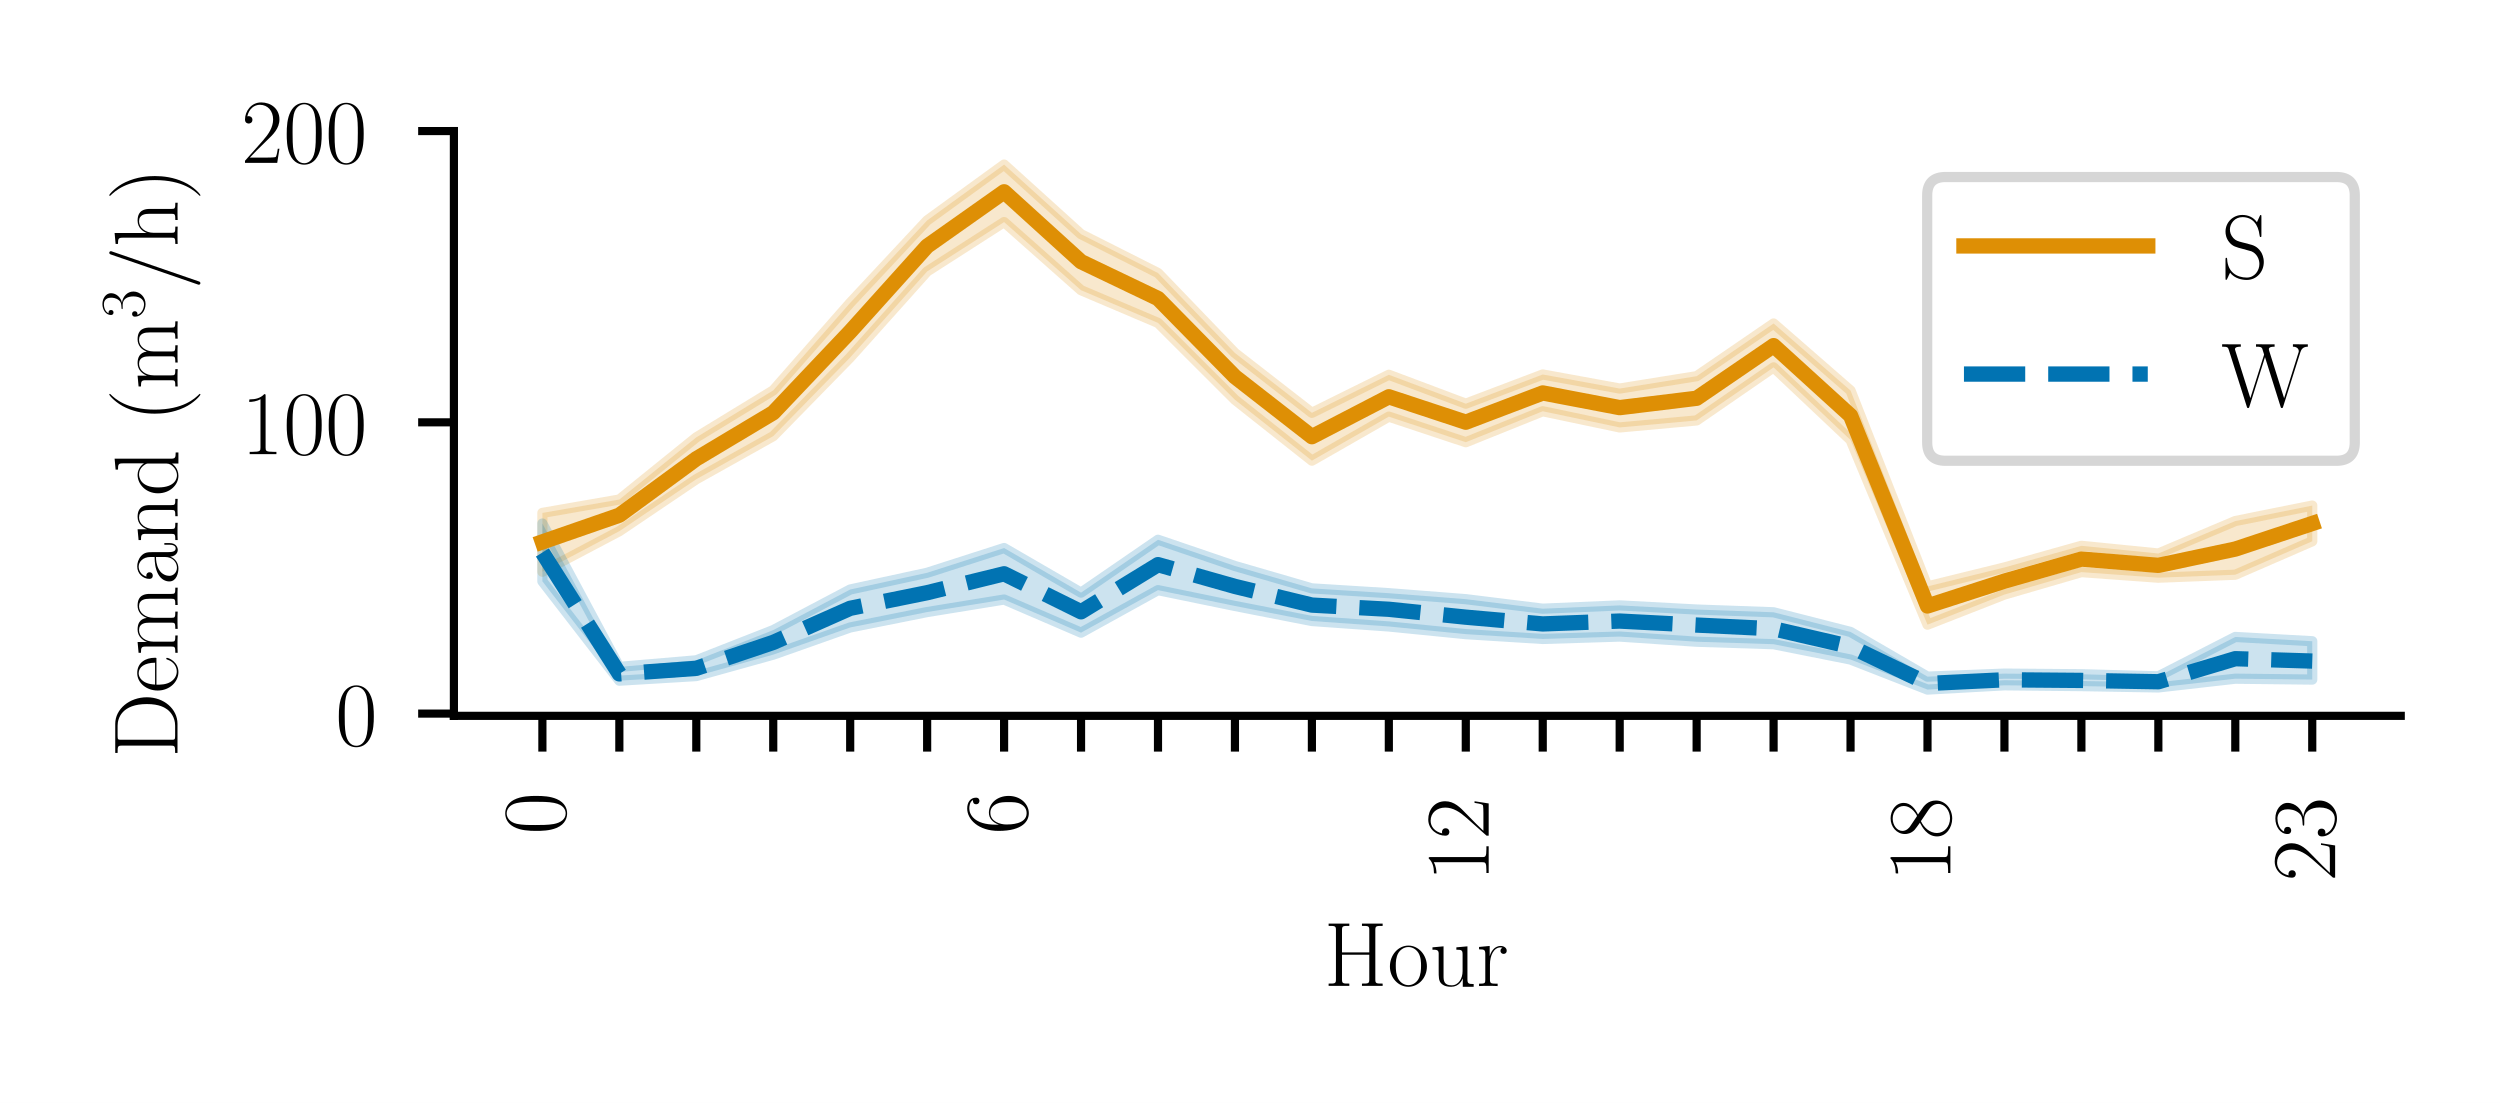
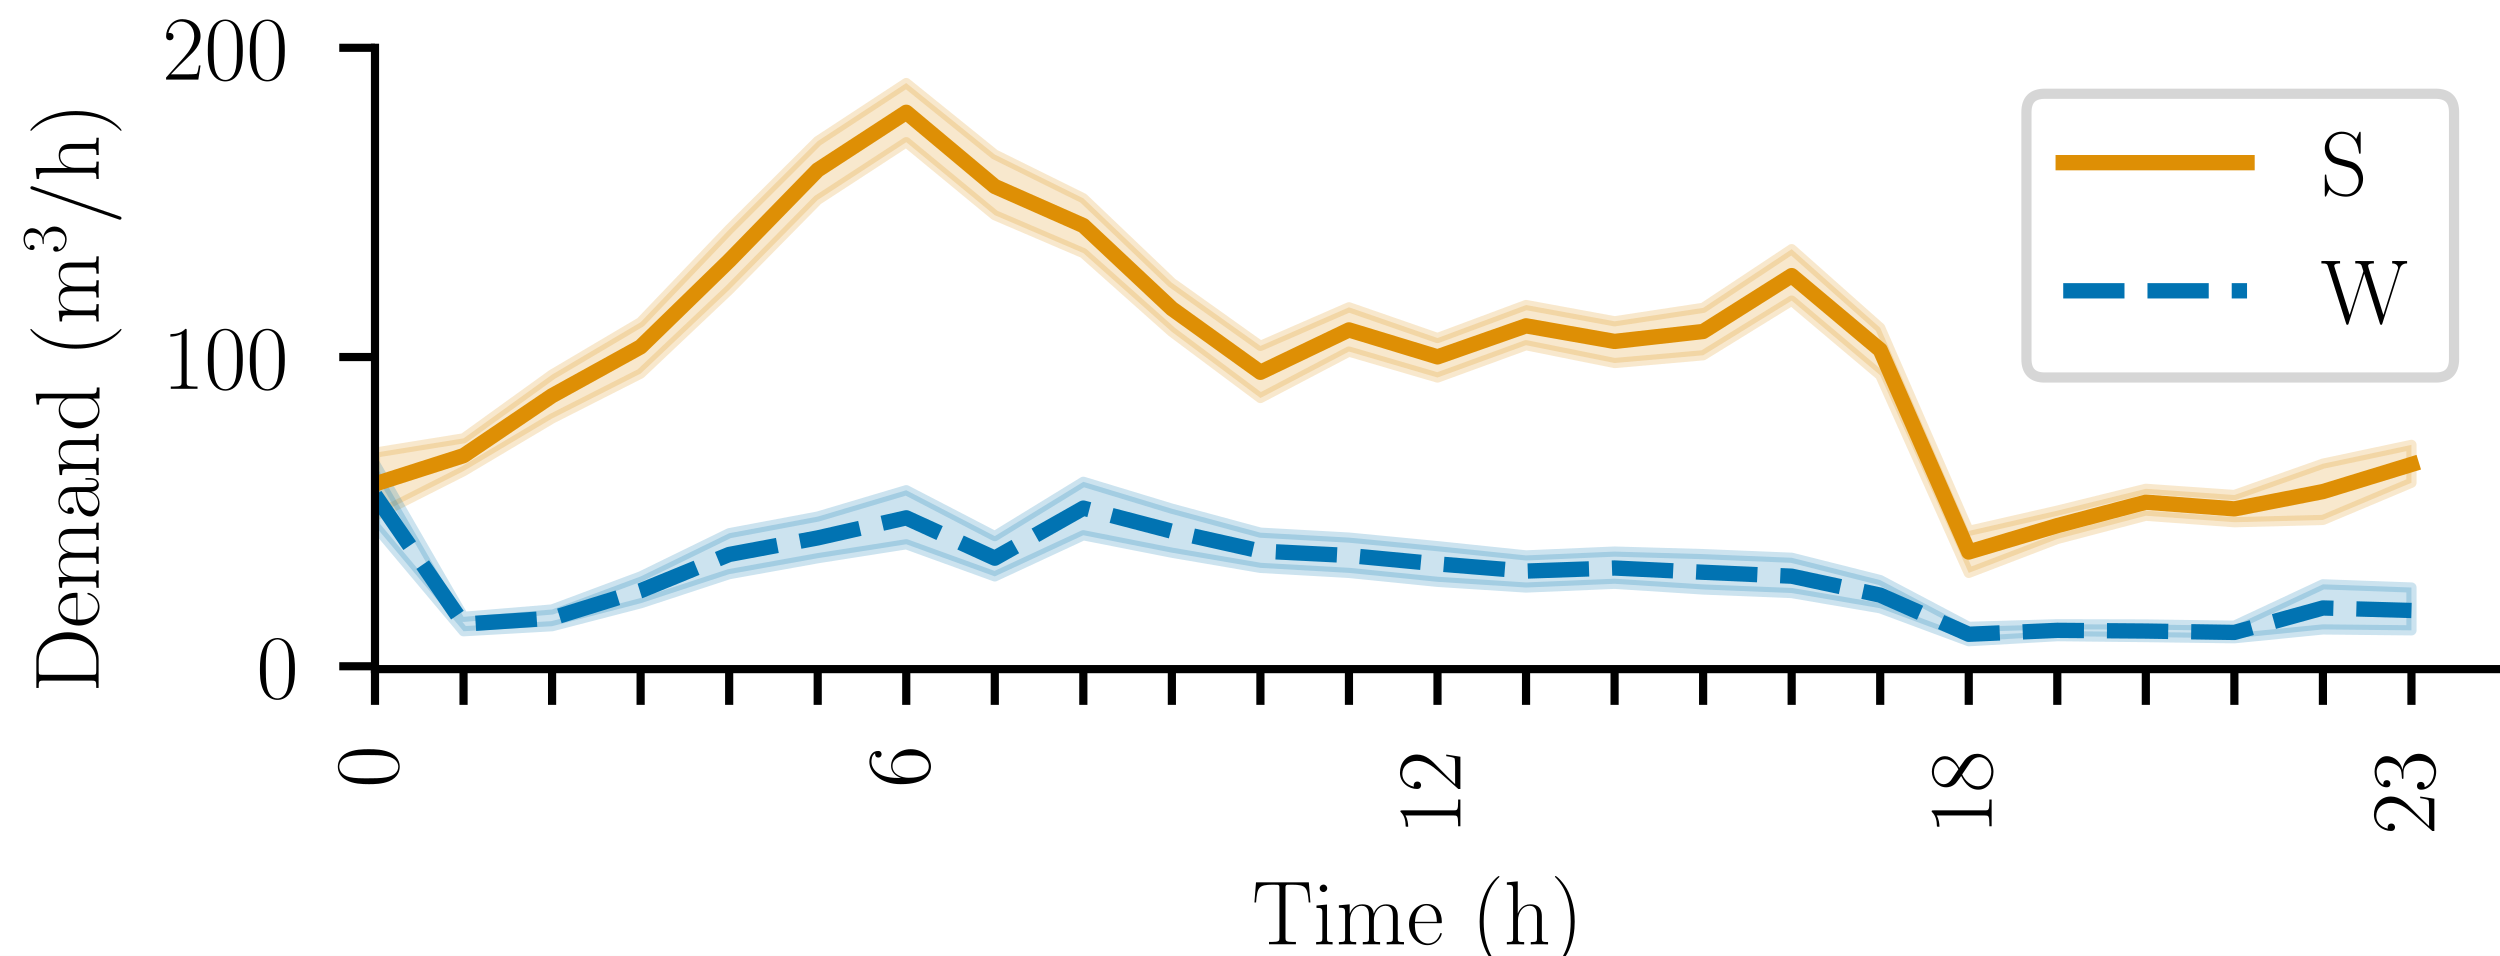
- <svg xmlns="http://www.w3.org/2000/svg" xmlns:xlink="http://www.w3.org/1999/xlink" width="244.8pt" height="108pt" viewBox="0 0 244.8 108" version="1.1">
+ <svg xmlns="http://www.w3.org/2000/svg" xmlns:xlink="http://www.w3.org/1999/xlink" width="244.8pt" height="93.6pt" viewBox="0 0 244.8 93.6" version="1.1">
  <defs>
    <style type="text/css">*{stroke-linejoin: round; stroke-linecap: butt}</style>
  </defs>
  <g id="figure_1">
    <g id="patch_1">
-       <path d="M 0 108  L 244.8 108  L 244.8 0  L 0 0  z " style="fill: #ffffff" />
+       <path d="M 0 93.6  L 244.8 93.6  L 244.8 0  L 0 0  z " style="fill: #ffffff" />
    </g>
    <g id="axes_1">
      <g id="patch_2">
-         <path d="M 44.446 70.095  L 235.08 70.095  L 235.08 12.833  L 44.446 12.833  z " style="fill: #ffffff" />
+         <path d="M 36.72 65.52  L 244.8 65.52  L 244.8 4.68  L 36.72 4.68  z " style="fill: #ffffff" />
      </g>
      <g id="PolyCollection_1">
        <defs>
-           <path id="mecf03b2cbb" d="M 53.111 -57.776  L 53.111 -52.015  L 60.646 -55.988  L 68.181 -61.075  L 75.716 -65.292  L 83.251 -73  L 90.786 -81.421  L 98.321 -86.255  L 105.856 -79.582  L 113.391 -76.382  L 120.926 -68.856  L 128.461 -62.893  L 135.995 -67.203  L 143.53 -64.699  L 151.065 -67.73  L 158.6 -66.145  L 166.135 -66.831  L 173.67 -72.026  L 181.205 -64.914  L 188.74 -46.833  L 196.275 -49.783  L 203.81 -51.979  L 211.345 -51.432  L 218.88 -51.723  L 226.415 -54.999  L 226.415 -58.495  L 226.415 -58.495  L 218.88 -56.981  L 211.345 -53.8  L 203.81 -54.554  L 196.275 -52.435  L 188.74 -50.58  L 181.205 -69.758  L 173.67 -76.324  L 166.135 -71.165  L 158.6 -69.954  L 151.065 -71.331  L 143.53 -68.472  L 135.995 -71.303  L 128.461 -67.578  L 120.926 -73.435  L 113.391 -81.266  L 105.856 -85.068  L 98.321 -91.885  L 90.786 -86.415  L 83.251 -78.347  L 75.716 -69.775  L 68.181 -65.174  L 60.646 -59.088  L 53.111 -57.776  z " style="stroke: #de8f05; stroke-opacity: 0.2" />
+           <path id="m7500d48a14" d="M 36.72 -49.276  L 36.72 -43.08  L 45.39 -47.468  L 54.06 -52.621  L 62.73 -57.018  L 71.4 -65.217  L 80.07 -74.023  L 88.74 -79.677  L 97.41 -72.526  L 106.08 -68.816  L 114.75 -61.102  L 123.42 -54.626  L 132.09 -59.174  L 140.76 -56.632  L 149.43 -59.797  L 158.1 -58.052  L 166.77 -58.812  L 175.44 -64.161  L 184.11 -56.852  L 192.78 -37.502  L 201.45 -40.824  L 210.12 -43.099  L 218.79 -42.464  L 227.46 -42.686  L 236.13 -46.33  L 236.13 -50.039  L 236.13 -50.039  L 227.46 -48.198  L 218.79 -45.128  L 210.12 -45.736  L 201.45 -43.597  L 192.78 -41.614  L 184.11 -61.502  L 175.44 -69.203  L 166.77 -63.456  L 158.1 -62.139  L 149.43 -63.733  L 140.76 -60.502  L 132.09 -63.51  L 123.42 -59.731  L 114.75 -65.909  L 106.08 -74.182  L 97.41 -78.47  L 88.74 -85.468  L 80.07 -79.783  L 71.4 -71.132  L 62.73 -62.051  L 54.06 -56.924  L 45.39 -50.678  L 36.72 -49.276  z " style="stroke: #de8f05; stroke-opacity: 0.2" />
        </defs>
-         <g clip-path="url(#pd452b688ce)">
-           <use xlink:href="#mecf03b2cbb" x="0" y="108" style="fill: #de8f05; fill-opacity: 0.2; stroke: #de8f05; stroke-opacity: 0.2" />
+         <g clip-path="url(#p56ca2980f4)">
+           <use xlink:href="#m7500d48a14" x="0" y="93.6" style="fill: #de8f05; fill-opacity: 0.2; stroke: #de8f05; stroke-opacity: 0.2" />
        </g>
      </g>
      <g id="PolyCollection_2">
        <defs>
-           <path id="m6b13109f72" d="M 53.111 -56.736  L 53.111 -51.078  L 60.646 -41.348  L 68.181 -41.8  L 75.716 -43.898  L 83.251 -46.559  L 90.786 -48.068  L 98.321 -49.294  L 105.856 -46.05  L 113.391 -50.213  L 120.926 -48.663  L 128.461 -47.19  L 135.995 -46.655  L 143.53 -45.904  L 151.065 -45.434  L 158.6 -45.667  L 166.135 -45.162  L 173.67 -44.919  L 181.205 -43.418  L 188.74 -40.476  L 196.275 -40.895  L 203.81 -40.816  L 211.345 -40.686  L 218.88 -41.542  L 226.415 -41.457  L 226.415 -45.21  L 226.415 -45.21  L 218.88 -45.63  L 211.345 -41.776  L 203.81 -41.978  L 196.275 -42.04  L 188.74 -41.744  L 181.205 -46.121  L 173.67 -48.045  L 166.135 -48.315  L 158.6 -48.72  L 151.065 -48.397  L 143.53 -49.329  L 135.995 -49.916  L 128.461 -50.386  L 120.926 -52.577  L 113.391 -55.147  L 105.856 -49.97  L 98.321 -54.337  L 90.786 -51.914  L 83.251 -50.276  L 75.716 -46.3  L 68.181 -43.343  L 60.646 -42.699  L 53.111 -56.736  z " style="stroke: #0173b2; stroke-opacity: 0.2" />
+           <path id="m32d9dd2a63" d="M 36.72 -48.178  L 36.72 -42.105  L 45.39 -31.788  L 54.06 -32.281  L 62.73 -34.528  L 71.4 -37.378  L 80.07 -38.939  L 88.74 -40.305  L 97.41 -37.159  L 106.08 -41.187  L 114.75 -39.48  L 123.42 -37.993  L 132.09 -37.501  L 140.76 -36.627  L 149.43 -36.069  L 158.1 -36.435  L 166.77 -35.877  L 175.44 -35.529  L 184.11 -34.039  L 192.78 -30.813  L 201.45 -31.306  L 210.12 -31.217  L 218.79 -31.102  L 227.46 -31.966  L 236.13 -31.877  L 236.13 -36.071  L 236.13 -36.071  L 227.46 -36.383  L 218.79 -32.333  L 210.12 -32.449  L 201.45 -32.471  L 192.78 -32.22  L 184.11 -36.799  L 175.44 -38.985  L 166.77 -39.342  L 158.1 -39.589  L 149.43 -39.215  L 140.76 -40.12  L 132.09 -40.959  L 123.42 -41.442  L 114.75 -43.788  L 106.08 -46.423  L 97.41 -41.105  L 88.74 -45.599  L 80.07 -43.017  L 71.4 -41.387  L 62.73 -37.155  L 54.06 -33.92  L 45.39 -33.2  L 36.72 -48.178  z " style="stroke: #0173b2; stroke-opacity: 0.2" />
        </defs>
-         <g clip-path="url(#pd452b688ce)">
-           <use xlink:href="#m6b13109f72" x="0" y="108" style="fill: #0173b2; fill-opacity: 0.2; stroke: #0173b2; stroke-opacity: 0.2" />
+         <g clip-path="url(#p56ca2980f4)">
+           <use xlink:href="#m32d9dd2a63" x="0" y="93.6" style="fill: #0173b2; fill-opacity: 0.2; stroke: #0173b2; stroke-opacity: 0.2" />
        </g>
      </g>
      <g id="matplotlib.axis_1">
        <g id="xtick_1">
          <g id="line2d_1">
            <defs>
-               <path id="m69dd67b81e" d="M 0 0  L 0 3.5  " style="stroke: #000000; stroke-width: 0.8" />
-             </defs>
-             <g>
-               <use xlink:href="#m69dd67b81e" x="53.111" y="70.095" style="stroke: #000000; stroke-width: 0.8" />
+               <path id="m5caa75b149" d="M 0 0  L 0 3.5  " style="stroke: #000000; stroke-width: 0.8" />
+             </defs>
+             <g>
+               <use xlink:href="#m5caa75b149" x="36.72" y="65.52" style="stroke: #000000; stroke-width: 0.8" />
            </g>
          </g>
          <g id="text_1">
-             <g transform="translate(55.35266 81.7022) rotate(-90) scale(0.09 -0.09)">
+             <g transform="translate(38.96159 77.12769) rotate(-90) scale(0.09 -0.09)">
              <defs>
                <path id="CMR17-30" d="M 2688 2025  C 2688 2416 2682 3080 2413 3591  C 2176 4039 1798 4198 1466 4198  C 1158 4198 768 4058 525 3597  C 269 3118 243 2524 243 2025  C 243 1661 250 1106 448 619  C 723 -39 1216 -128 1466 -128  C 1760 -128 2208 -7 2470 600  C 2662 1042 2688 1559 2688 2025  z M 1466 -26  C 1056 -26 813 325 723 812  C 653 1188 653 1738 653 2096  C 653 2588 653 2997 736 3387  C 858 3929 1216 4096 1466 4096  C 1728 4096 2067 3923 2189 3400  C 2272 3036 2278 2607 2278 2096  C 2278 1680 2278 1169 2202 792  C 2067 95 1690 -26 1466 -26  z " transform="scale(0.015625)" />
              </defs>
              <use xlink:href="#CMR17-30" transform="scale(0.996264)" />
            </g>
          </g>
        </g>
        <g id="xtick_2">
          <g id="line2d_2">
            <g>
-               <use xlink:href="#m69dd67b81e" x="60.646" y="70.095" style="stroke: #000000; stroke-width: 0.8" />
+               <use xlink:href="#m5caa75b149" x="45.39" y="65.52" style="stroke: #000000; stroke-width: 0.8" />
            </g>
          </g>
        </g>
        <g id="xtick_3">
          <g id="line2d_3">
            <g>
-               <use xlink:href="#m69dd67b81e" x="68.181" y="70.095" style="stroke: #000000; stroke-width: 0.8" />
+               <use xlink:href="#m5caa75b149" x="54.06" y="65.52" style="stroke: #000000; stroke-width: 0.8" />
            </g>
          </g>
        </g>
        <g id="xtick_4">
          <g id="line2d_4">
            <g>
-               <use xlink:href="#m69dd67b81e" x="75.716" y="70.095" style="stroke: #000000; stroke-width: 0.8" />
+               <use xlink:href="#m5caa75b149" x="62.73" y="65.52" style="stroke: #000000; stroke-width: 0.8" />
            </g>
          </g>
        </g>
        <g id="xtick_5">
          <g id="line2d_5">
            <g>
-               <use xlink:href="#m69dd67b81e" x="83.251" y="70.095" style="stroke: #000000; stroke-width: 0.8" />
+               <use xlink:href="#m5caa75b149" x="71.4" y="65.52" style="stroke: #000000; stroke-width: 0.8" />
            </g>
          </g>
        </g>
        <g id="xtick_6">
          <g id="line2d_6">
            <g>
-               <use xlink:href="#m69dd67b81e" x="90.786" y="70.095" style="stroke: #000000; stroke-width: 0.8" />
+               <use xlink:href="#m5caa75b149" x="80.07" y="65.52" style="stroke: #000000; stroke-width: 0.8" />
            </g>
          </g>
        </g>
        <g id="xtick_7">
          <g id="line2d_7">
            <g>
-               <use xlink:href="#m69dd67b81e" x="98.321" y="70.095" style="stroke: #000000; stroke-width: 0.8" />
+               <use xlink:href="#m5caa75b149" x="88.74" y="65.52" style="stroke: #000000; stroke-width: 0.8" />
            </g>
          </g>
          <g id="text_2">
-             <g transform="translate(100.5623 81.7022) rotate(-90) scale(0.09 -0.09)">
+             <g transform="translate(90.98159 77.12769) rotate(-90) scale(0.09 -0.09)">
              <defs>
                <path id="CMR17-36" d="M 678 2176  C 678 3690 1395 4032 1811 4032  C 1946 4032 2272 4009 2400 3776  C 2298 3776 2106 3776 2106 3553  C 2106 3381 2246 3323 2336 3323  C 2394 3323 2566 3348 2566 3560  C 2566 3954 2246 4179 1805 4179  C 1043 4179 243 3390 243 1984  C 243 253 966 -128 1478 -128  C 2099 -128 2688 427 2688 1283  C 2688 2081 2170 2662 1517 2662  C 1126 2662 838 2407 678 1960  L 678 2176  z M 1478 25  C 691 25 691 1200 691 1436  C 691 1896 909 2560 1504 2560  C 1613 2560 1926 2560 2138 2120  C 2253 1870 2253 1609 2253 1289  C 2253 944 2253 690 2118 434  C 1978 171 1773 25 1478 25  z " transform="scale(0.015625)" />
              </defs>
              <use xlink:href="#CMR17-36" transform="scale(0.996264)" />
            </g>
          </g>
        </g>
        <g id="xtick_8">
          <g id="line2d_8">
            <g>
-               <use xlink:href="#m69dd67b81e" x="105.856" y="70.095" style="stroke: #000000; stroke-width: 0.8" />
+               <use xlink:href="#m5caa75b149" x="97.41" y="65.52" style="stroke: #000000; stroke-width: 0.8" />
            </g>
          </g>
        </g>
        <g id="xtick_9">
          <g id="line2d_9">
            <g>
-               <use xlink:href="#m69dd67b81e" x="113.391" y="70.095" style="stroke: #000000; stroke-width: 0.8" />
+               <use xlink:href="#m5caa75b149" x="106.08" y="65.52" style="stroke: #000000; stroke-width: 0.8" />
            </g>
          </g>
        </g>
        <g id="xtick_10">
          <g id="line2d_10">
            <g>
-               <use xlink:href="#m69dd67b81e" x="120.926" y="70.095" style="stroke: #000000; stroke-width: 0.8" />
+               <use xlink:href="#m5caa75b149" x="114.75" y="65.52" style="stroke: #000000; stroke-width: 0.8" />
            </g>
          </g>
        </g>
        <g id="xtick_11">
          <g id="line2d_11">
            <g>
-               <use xlink:href="#m69dd67b81e" x="128.461" y="70.095" style="stroke: #000000; stroke-width: 0.8" />
+               <use xlink:href="#m5caa75b149" x="123.42" y="65.52" style="stroke: #000000; stroke-width: 0.8" />
            </g>
          </g>
        </g>
        <g id="xtick_12">
          <g id="line2d_12">
            <g>
-               <use xlink:href="#m69dd67b81e" x="135.995" y="70.095" style="stroke: #000000; stroke-width: 0.8" />
+               <use xlink:href="#m5caa75b149" x="132.09" y="65.52" style="stroke: #000000; stroke-width: 0.8" />
            </g>
          </g>
        </g>
        <g id="xtick_13">
          <g id="line2d_13">
            <g>
-               <use xlink:href="#m69dd67b81e" x="143.53" y="70.095" style="stroke: #000000; stroke-width: 0.8" />
+               <use xlink:href="#m5caa75b149" x="140.76" y="65.52" style="stroke: #000000; stroke-width: 0.8" />
            </g>
          </g>
          <g id="text_3">
-             <g transform="translate(145.772 86.30989) rotate(-90) scale(0.09 -0.09)">
+             <g transform="translate(143.0016 81.73538) rotate(-90) scale(0.09 -0.09)">
              <defs>
                <path id="CMR17-31" d="M 1702 4058  C 1702 4192 1696 4192 1606 4192  C 1357 3916 979 3827 621 3827  C 602 3827 570 3827 563 3808  C 557 3795 557 3782 557 3648  C 755 3648 1088 3686 1344 3839  L 1344 461  C 1344 236 1331 160 781 160  L 589 160  L 589 0  C 896 0 1216 0 1523 0  C 1830 0 2150 0 2458 0  L 2458 160  L 2266 160  C 1715 160 1702 230 1702 458  L 1702 4058  z " transform="scale(0.015625)" />
                <path id="CMR17-32" d="M 2669 989  L 2554 989  C 2490 536 2438 459 2413 420  C 2381 369 1920 369 1830 369  L 602 369  C 832 619 1280 1072 1824 1597  C 2214 1967 2669 2402 2669 3035  C 2669 3790 2067 4224 1395 4224  C 691 4224 262 3604 262 3030  C 262 2780 448 2748 525 2748  C 589 2748 781 2787 781 3010  C 781 3207 614 3264 525 3264  C 486 3264 448 3258 422 3245  C 544 3790 915 4058 1306 4058  C 1862 4058 2227 3617 2227 3035  C 2227 2479 1901 2000 1536 1584  L 262 146  L 262 0  L 2515 0  L 2669 989  z " transform="scale(0.015625)" />
              </defs>
              <use xlink:href="#CMR17-31" transform="scale(0.996264)" />
              <use xlink:href="#CMR17-32" transform="translate(45.69048 0) scale(0.996264)" />
            </g>
          </g>
        </g>
        <g id="xtick_14">
          <g id="line2d_14">
            <g>
-               <use xlink:href="#m69dd67b81e" x="151.065" y="70.095" style="stroke: #000000; stroke-width: 0.8" />
+               <use xlink:href="#m5caa75b149" x="149.43" y="65.52" style="stroke: #000000; stroke-width: 0.8" />
            </g>
          </g>
        </g>
        <g id="xtick_15">
          <g id="line2d_15">
            <g>
-               <use xlink:href="#m69dd67b81e" x="158.6" y="70.095" style="stroke: #000000; stroke-width: 0.8" />
+               <use xlink:href="#m5caa75b149" x="158.1" y="65.52" style="stroke: #000000; stroke-width: 0.8" />
            </g>
          </g>
        </g>
        <g id="xtick_16">
          <g id="line2d_16">
            <g>
-               <use xlink:href="#m69dd67b81e" x="166.135" y="70.095" style="stroke: #000000; stroke-width: 0.8" />
+               <use xlink:href="#m5caa75b149" x="166.77" y="65.52" style="stroke: #000000; stroke-width: 0.8" />
            </g>
          </g>
        </g>
        <g id="xtick_17">
          <g id="line2d_17">
            <g>
-               <use xlink:href="#m69dd67b81e" x="173.67" y="70.095" style="stroke: #000000; stroke-width: 0.8" />
+               <use xlink:href="#m5caa75b149" x="175.44" y="65.52" style="stroke: #000000; stroke-width: 0.8" />
            </g>
          </g>
        </g>
        <g id="xtick_18">
          <g id="line2d_18">
            <g>
-               <use xlink:href="#m69dd67b81e" x="181.205" y="70.095" style="stroke: #000000; stroke-width: 0.8" />
+               <use xlink:href="#m5caa75b149" x="184.11" y="65.52" style="stroke: #000000; stroke-width: 0.8" />
            </g>
          </g>
        </g>
        <g id="xtick_19">
          <g id="line2d_19">
            <g>
-               <use xlink:href="#m69dd67b81e" x="188.74" y="70.095" style="stroke: #000000; stroke-width: 0.8" />
+               <use xlink:href="#m5caa75b149" x="192.78" y="65.52" style="stroke: #000000; stroke-width: 0.8" />
            </g>
          </g>
          <g id="text_4">
-             <g transform="translate(190.9817 86.30989) rotate(-90) scale(0.09 -0.09)">
+             <g transform="translate(195.0216 81.73538) rotate(-90) scale(0.09 -0.09)">
              <defs>
                <path id="CMR17-38" d="M 1741 2264  C 2144 2467 2554 2773 2554 3263  C 2554 3841 1990 4179 1472 4179  C 890 4179 378 3759 378 3180  C 378 3021 416 2747 666 2505  C 730 2442 998 2251 1171 2130  C 883 1983 211 1634 211 934  C 211 279 838 -128 1459 -128  C 2144 -128 2720 362 2720 1010  C 2720 1590 2330 1857 2074 2029  L 1741 2264  z M 902 2822  C 851 2854 595 3051 595 3351  C 595 3739 998 4032 1459 4032  C 1965 4032 2336 3676 2336 3262  C 2336 2669 1670 2331 1638 2331  C 1632 2331 1626 2331 1574 2370  L 902 2822  z M 2080 1519  C 2176 1449 2483 1240 2483 851  C 2483 381 2010 25 1472 25  C 890 25 448 438 448 940  C 448 1443 838 1862 1280 2060  L 2080 1519  z " transform="scale(0.015625)" />
              </defs>
              <use xlink:href="#CMR17-31" transform="scale(0.996264)" />
              <use xlink:href="#CMR17-38" transform="translate(45.69048 0) scale(0.996264)" />
            </g>
          </g>
        </g>
        <g id="xtick_20">
          <g id="line2d_20">
            <g>
-               <use xlink:href="#m69dd67b81e" x="196.275" y="70.095" style="stroke: #000000; stroke-width: 0.8" />
+               <use xlink:href="#m5caa75b149" x="201.45" y="65.52" style="stroke: #000000; stroke-width: 0.8" />
            </g>
          </g>
        </g>
        <g id="xtick_21">
          <g id="line2d_21">
            <g>
-               <use xlink:href="#m69dd67b81e" x="203.81" y="70.095" style="stroke: #000000; stroke-width: 0.8" />
+               <use xlink:href="#m5caa75b149" x="210.12" y="65.52" style="stroke: #000000; stroke-width: 0.8" />
            </g>
          </g>
        </g>
        <g id="xtick_22">
          <g id="line2d_22">
            <g>
-               <use xlink:href="#m69dd67b81e" x="211.345" y="70.095" style="stroke: #000000; stroke-width: 0.8" />
+               <use xlink:href="#m5caa75b149" x="218.79" y="65.52" style="stroke: #000000; stroke-width: 0.8" />
            </g>
          </g>
        </g>
        <g id="xtick_23">
          <g id="line2d_23">
            <g>
-               <use xlink:href="#m69dd67b81e" x="218.88" y="70.095" style="stroke: #000000; stroke-width: 0.8" />
+               <use xlink:href="#m5caa75b149" x="227.46" y="65.52" style="stroke: #000000; stroke-width: 0.8" />
            </g>
          </g>
        </g>
        <g id="xtick_24">
          <g id="line2d_24">
            <g>
-               <use xlink:href="#m69dd67b81e" x="226.415" y="70.095" style="stroke: #000000; stroke-width: 0.8" />
+               <use xlink:href="#m5caa75b149" x="236.13" y="65.52" style="stroke: #000000; stroke-width: 0.8" />
            </g>
          </g>
          <g id="text_5">
-             <g transform="translate(228.6564 86.30989) rotate(-90) scale(0.09 -0.09)">
+             <g transform="translate(238.3716 81.73538) rotate(-90) scale(0.09 -0.09)">
              <defs>
                <path id="CMR17-33" d="M 1414 2157  C 1984 2157 2234 1662 2234 1090  C 2234 320 1824 25 1453 25  C 1114 25 563 194 390 693  C 422 680 454 680 486 680  C 640 680 755 782 755 948  C 755 1133 614 1216 486 1216  C 378 1216 211 1165 211 926  C 211 335 787 -128 1466 -128  C 2176 -128 2720 430 2720 1085  C 2720 1707 2208 2157 1600 2227  C 2086 2328 2554 2756 2554 3329  C 2554 3820 2048 4179 1472 4179  C 890 4179 378 3829 378 3329  C 378 3110 544 3072 627 3072  C 762 3072 877 3155 877 3321  C 877 3486 762 3569 627 3569  C 602 3569 570 3569 544 3557  C 730 3959 1235 4032 1459 4032  C 1683 4032 2106 3925 2106 3320  C 2106 3143 2080 2828 1862 2550  C 1670 2304 1453 2304 1242 2284  C 1210 2284 1062 2269 1037 2269  C 992 2263 966 2257 966 2208  C 966 2163 973 2157 1101 2157  L 1414 2157  z " transform="scale(0.015625)" />
              </defs>
              <use xlink:href="#CMR17-32" transform="scale(0.996264)" />
              <use xlink:href="#CMR17-33" transform="translate(45.69048 0) scale(0.996264)" />
            </g>
          </g>
        </g>
        <g id="text_6">
-           <g transform="translate(129.6419 96.53654) scale(0.09 -0.09)">
-             <defs>
-               <path id="CMR17-48" d="M 3590 3905  C 3590 4192 3661 4192 4102 4192  L 4102 4352  C 3917 4352 3578 4352 3379 4352  C 3181 4352 2842 4352 2656 4352  L 2656 4192  C 3098 4192 3168 4192 3168 3904  L 3168 2341  L 1261 2341  L 1261 3904  C 1261 4192 1331 4192 1773 4192  L 1773 4352  C 1587 4352 1248 4352 1050 4352  C 851 4352 512 4352 326 4352  L 326 4192  C 768 4192 838 4192 838 3905  L 838 447  C 838 160 768 160 326 160  L 326 0  C 512 0 851 0 1050 0  C 1248 0 1587 0 1773 0  L 1773 160  C 1331 160 1261 160 1261 446  L 1261 2176  L 3168 2176  L 3168 446  C 3168 160 3098 160 2656 160  L 2656 0  C 2842 0 3181 0 3379 0  C 3578 0 3917 0 4102 0  L 4102 160  C 3661 160 3590 160 3590 447  L 3590 3905  z " transform="scale(0.015625)" />
-               <path id="CMR17-6f" d="M 2758 1356  C 2758 2176 2163 2816 1466 2816  C 768 2816 173 2176 173 1356  C 173 551 768 -64 1466 -64  C 2163 -64 2758 551 2758 1356  z M 1466 51  C 1165 51 909 230 762 480  C 602 767 582 1126 582 1408  C 582 1677 595 2010 762 2298  C 890 2509 1139 2714 1466 2714  C 1754 2714 1997 2554 2150 2330  C 2349 2029 2349 1607 2349 1408  C 2349 1158 2336 775 2163 467  C 1984 173 1709 51 1466 51  z " transform="scale(0.015625)" />
-               <path id="CMR17-75" d="M 1882 2693  L 1882 2528  C 2259 2528 2317 2489 2317 2186  L 2317 1032  C 2317 500 2029 38 1555 38  C 1030 38 986 348 986 678  L 986 2763  L 211 2693  L 211 2528  C 467 2528 640 2528 646 2274  L 646 1058  C 646 633 646 361 813 183  C 896 101 1056 -64 1517 -64  C 2061 -64 2272 377 2323 506  L 2330 506  L 2330 -63  L 3091 -63  L 3091 128  C 2714 128 2656 166 2656 473  L 2656 2763  L 1882 2693  z " transform="scale(0.015625)" />
-               <path id="CMR17-72" d="M 960 1497  C 960 2112 1222 2688 1702 2688  C 1747 2688 1792 2682 1837 2662  C 1837 2662 1696 2617 1696 2452  C 1696 2298 1818 2234 1914 2234  C 1990 2234 2131 2279 2131 2458  C 2131 2663 1926 2790 1709 2790  C 1222 2790 1011 2317 947 2093  L 941 2093  L 941 2790  L 198 2720  L 198 2554  C 576 2554 634 2515 634 2208  L 634 428  C 634 184 608 153 198 153  L 198 -13  C 352 0 646 0 813 0  C 998 0 1325 0 1498 -13  L 1498 153  C 1037 153 960 153 960 440  L 960 1497  z " transform="scale(0.015625)" />
-             </defs>
-             <use xlink:href="#CMR17-48" transform="scale(0.996264)" />
-             <use xlink:href="#CMR17-6f" transform="translate(69.07243 0) scale(0.996264)" />
-             <use xlink:href="#CMR17-75" transform="translate(114.7629 0) scale(0.996264)" />
-             <use xlink:href="#CMR17-72" transform="translate(165.6583 0) scale(0.996264)" />
+           <g transform="translate(122.5835 92.46016) scale(0.09 -0.09)">
+             <defs>
+               <path id="CMR17-54" d="M 3981 4326  L 288 4326  L 179 2918  L 294 2918  C 378 3976 467 4160 1453 4160  C 1568 4160 1754 4160 1805 4154  C 1926 4135 1926 4058 1926 3912  L 1926 459  C 1926 230 1907 160 1376 160  L 1197 160  L 1197 0  C 1504 0 1824 0 2138 0  C 2451 0 2771 0 3078 0  L 3078 160  L 2899 160  C 2368 160 2349 230 2349 459  L 2349 3912  C 2349 4052 2349 4129 2464 4154  C 2515 4160 2701 4160 2816 4160  C 3795 4160 3891 3976 3974 2918  L 4090 2918  L 3981 4326  z " transform="scale(0.015625)" />
+               <path id="CMR17-69" d="M 992 3909  C 992 4049 877 4170 730 4170  C 589 4170 467 4056 467 3909  C 467 3769 582 3648 730 3648  C 870 3648 992 3763 992 3909  z M 243 2706  L 243 2541  C 602 2541 653 2502 653 2197  L 653 427  C 653 184 627 153 218 153  L 218 -13  C 371 0 646 0 806 0  C 960 0 1222 0 1370 -13  L 1370 153  C 992 153 979 191 979 420  L 979 2776  L 243 2706  z " transform="scale(0.015625)" />
+               <path id="CMR17-6d" d="M 4326 1933  C 4326 2252 4269 2790 3507 2790  C 3072 2790 2771 2496 2656 2151  L 2650 2151  C 2573 2676 2195 2790 1837 2790  C 1331 2790 1069 2400 973 2144  L 966 2144  L 966 2790  L 211 2720  L 211 2554  C 589 2554 646 2515 646 2208  L 646 428  C 646 184 621 153 211 153  L 211 -13  C 365 0 646 0 813 0  C 979 0 1267 0 1421 -13  L 1421 153  C 1011 153 986 178 986 428  L 986 1658  C 986 2247 1344 2688 1792 2688  C 2266 2688 2317 2266 2317 1958  L 2317 428  C 2317 184 2291 153 1882 153  L 1882 -13  C 2035 0 2317 0 2483 0  C 2650 0 2938 0 3091 -13  L 3091 153  C 2682 153 2656 178 2656 428  L 2656 1658  C 2656 2247 3014 2688 3462 2688  C 3936 2688 3987 2266 3987 1958  L 3987 428  C 3987 184 3962 153 3552 153  L 3552 -13  C 3706 0 3987 0 4154 0  C 4320 0 4608 0 4762 -13  L 4762 153  C 4352 153 4326 178 4326 428  L 4326 1933  z " transform="scale(0.015625)" />
+               <path id="CMR17-65" d="M 2438 1472  C 2464 1498 2464 1511 2464 1576  C 2464 2238 2118 2816 1389 2816  C 710 2816 173 2169 173 1383  C 173 551 781 -64 1459 -64  C 2176 -64 2458 607 2458 740  C 2458 784 2419 784 2406 784  C 2362 784 2355 771 2330 696  C 2189 265 1837 51 1504 51  C 1229 51 954 203 781 480  C 582 803 582 1176 582 1472  L 2438 1472  z M 589 1568  C 634 2505 1126 2714 1382 2714  C 1818 2714 2112 2297 2118 1568  L 589 1568  z " transform="scale(0.015625)" />
+               <path id="CMR17-28" d="M 1958 -1561  C 1958 -1555 1958 -1542 1939 -1523  C 1645 -1224 858 -407 858 1581  C 858 3569 1632 4379 1946 4697  C 1946 4704 1958 4717 1958 4736  C 1958 4755 1939 4768 1914 4768  C 1843 4768 1299 4296 986 3594  C 666 2887 576 2199 576 1588  C 576 1128 621 351 1005 -471  C 1312 -1135 1837 -1600 1914 -1600  C 1946 -1600 1958 -1587 1958 -1561  z " transform="scale(0.015625)" />
+               <path id="CMR17-68" d="M 2656 1933  C 2656 2259 2592 2790 1837 2790  C 1312 2790 1056 2368 979 2157  L 973 2157  L 973 4396  L 211 4326  L 211 4160  C 589 4160 646 4122 646 3817  L 646 426  C 646 184 621 153 211 153  L 211 -13  C 365 0 646 0 813 0  C 979 0 1267 0 1421 -13  L 1421 153  C 1011 153 986 178 986 428  L 986 1658  C 986 2247 1344 2688 1792 2688  C 2266 2688 2317 2266 2317 1958  L 2317 428  C 2317 184 2291 153 1882 153  L 1882 -13  C 2035 0 2317 0 2483 0  C 2650 0 2938 0 3091 -13  L 3091 153  C 2682 153 2656 178 2656 428  L 2656 1933  z " transform="scale(0.015625)" />
+               <path id="CMR17-29" d="M 1683 1581  C 1683 2040 1638 2817 1254 3639  C 947 4303 422 4768 346 4768  C 326 4768 301 4761 301 4729  C 301 4717 307 4710 314 4697  C 621 4378 1402 3568 1402 1584  C 1402 -407 627 -1217 314 -1537  C 307 -1549 301 -1556 301 -1568  C 301 -1600 326 -1600 346 -1600  C 416 -1600 960 -1128 1274 -426  C 1594 281 1683 969 1683 1581  z " transform="scale(0.015625)" />
+             </defs>
+             <use xlink:href="#CMR17-54" transform="scale(0.996264)" />
+             <use xlink:href="#CMR17-69" transform="translate(66.50988 0) scale(0.996264)" />
+             <use xlink:href="#CMR17-6d" transform="translate(91.38094 0) scale(0.996264)" />
+             <use xlink:href="#CMR17-65" transform="translate(168.3005 0) scale(0.996264)" />
+             <use xlink:href="#CMR17-28" transform="translate(238.8622 0) scale(0.996264)" />
+             <use xlink:href="#CMR17-68" transform="translate(274.1429 0) scale(0.996264)" />
+             <use xlink:href="#CMR17-29" transform="translate(325.0383 0) scale(0.996264)" />
          </g>
        </g>
      </g>
      <g id="matplotlib.axis_2">
        <g id="ytick_1">
          <g id="line2d_25">
            <defs>
-               <path id="m4f86ce90cb" d="M 0 0  L -3.5 0  " style="stroke: #000000; stroke-width: 0.8" />
-             </defs>
-             <g>
-               <use xlink:href="#m4f86ce90cb" x="44.446" y="69.877" style="stroke: #000000; stroke-width: 0.8" />
+               <path id="m3882179776" d="M 0 0  L -3.5 0  " style="stroke: #000000; stroke-width: 0.8" />
+             </defs>
+             <g>
+               <use xlink:href="#m3882179776" x="36.72" y="65.242" style="stroke: #000000; stroke-width: 0.8" />
            </g>
          </g>
          <g id="text_7">
-             <g transform="translate(32.83819 72.99046) scale(0.09 -0.09)">
+             <g transform="translate(25.11231 68.35521) scale(0.09 -0.09)">
              <use xlink:href="#CMR17-30" transform="scale(0.996264)" />
            </g>
          </g>
        </g>
        <g id="ytick_2">
          <g id="line2d_26">
            <g>
-               <use xlink:href="#m4f86ce90cb" x="44.446" y="41.355" style="stroke: #000000; stroke-width: 0.8" />
+               <use xlink:href="#m3882179776" x="36.72" y="34.961" style="stroke: #000000; stroke-width: 0.8" />
            </g>
          </g>
          <g id="text_8">
-             <g transform="translate(23.62281 44.46856) scale(0.09 -0.09)">
+             <g transform="translate(15.89693 38.07427) scale(0.09 -0.09)">
              <use xlink:href="#CMR17-31" transform="scale(0.996264)" />
              <use xlink:href="#CMR17-30" transform="translate(45.69048 0) scale(0.996264)" />
              <use xlink:href="#CMR17-30" transform="translate(91.38095 0) scale(0.996264)" />
            </g>
          </g>
        </g>
        <g id="ytick_3">
          <g id="line2d_27">
            <g>
-               <use xlink:href="#m4f86ce90cb" x="44.446" y="12.833" style="stroke: #000000; stroke-width: 0.8" />
+               <use xlink:href="#m3882179776" x="36.72" y="4.68" style="stroke: #000000; stroke-width: 0.8" />
            </g>
          </g>
          <g id="text_9">
-             <g transform="translate(23.62281 15.94665) scale(0.09 -0.09)">
+             <g transform="translate(15.89693 7.793325) scale(0.09 -0.09)">
              <use xlink:href="#CMR17-32" transform="scale(0.996264)" />
              <use xlink:href="#CMR17-30" transform="translate(45.69048 0) scale(0.996264)" />
              <use xlink:href="#CMR17-30" transform="translate(91.38095 0) scale(0.996264)" />
            </g>
          </g>
        </g>
        <g id="text_10">
-           <g transform="translate(17.38121 74.19475) rotate(-90) scale(0.09 -0.09)">
+           <g transform="translate(9.655334 67.83084) rotate(-90) scale(0.09 -0.09)">
            <defs>
              <path id="CMR17-44" d="M 333 4352  L 333 4186  C 774 4186 845 4186 845 3900  L 845 452  C 845 166 774 166 333 166  L 333 0  L 2368 0  C 3398 0 4224 943 4224 2141  C 4224 3346 3411 4352 2368 4352  L 333 4352  z M 1523 166  C 1267 166 1254 197 1254 414  L 1254 3938  C 1254 4155 1267 4186 1523 4186  L 2240 4186  C 2771 4186 3750 3874 3750 2141  C 3750 1242 3488 879 3366 707  C 3213 510 2848 166 2240 166  L 1523 166  z " transform="scale(0.015625)" />
-               <path id="CMR17-65" d="M 2438 1472  C 2464 1498 2464 1511 2464 1576  C 2464 2238 2118 2816 1389 2816  C 710 2816 173 2169 173 1383  C 173 551 781 -64 1459 -64  C 2176 -64 2458 607 2458 740  C 2458 784 2419 784 2406 784  C 2362 784 2355 771 2330 696  C 2189 265 1837 51 1504 51  C 1229 51 954 203 781 480  C 582 803 582 1176 582 1472  L 2438 1472  z M 589 1568  C 634 2505 1126 2714 1382 2714  C 1818 2714 2112 2297 2118 1568  L 589 1568  z " transform="scale(0.015625)" />
-               <path id="CMR17-6d" d="M 4326 1933  C 4326 2252 4269 2790 3507 2790  C 3072 2790 2771 2496 2656 2151  L 2650 2151  C 2573 2676 2195 2790 1837 2790  C 1331 2790 1069 2400 973 2144  L 966 2144  L 966 2790  L 211 2720  L 211 2554  C 589 2554 646 2515 646 2208  L 646 428  C 646 184 621 153 211 153  L 211 -13  C 365 0 646 0 813 0  C 979 0 1267 0 1421 -13  L 1421 153  C 1011 153 986 178 986 428  L 986 1658  C 986 2247 1344 2688 1792 2688  C 2266 2688 2317 2266 2317 1958  L 2317 428  C 2317 184 2291 153 1882 153  L 1882 -13  C 2035 0 2317 0 2483 0  C 2650 0 2938 0 3091 -13  L 3091 153  C 2682 153 2656 178 2656 428  L 2656 1658  C 2656 2247 3014 2688 3462 2688  C 3936 2688 3987 2266 3987 1958  L 3987 428  C 3987 184 3962 153 3552 153  L 3552 -13  C 3706 0 3987 0 4154 0  C 4320 0 4608 0 4762 -13  L 4762 153  C 4352 153 4326 178 4326 428  L 4326 1933  z " transform="scale(0.015625)" />
              <path id="CMR17-61" d="M 2304 1653  C 2304 2072 2304 2294 2035 2543  C 1798 2752 1523 2816 1306 2816  C 800 2816 435 2407 435 1971  C 435 1728 627 1728 666 1728  C 749 1728 896 1778 896 1954  C 896 2112 774 2181 666 2181  C 640 2181 608 2174 589 2168  C 723 2592 1069 2714 1293 2714  C 1613 2714 1965 2429 1965 1885  L 1965 1600  C 1587 1600 1133 1549 774 1357  C 371 1133 256 813 256 570  C 256 77 832 -64 1171 -64  C 1523 -64 1850 139 1990 511  C 2003 233 2182 -18 2464 -18  C 2598 -18 2938 70 2938 567  L 2938 920  L 2822 920  L 2822 562  C 2822 178 2650 128 2566 128  C 2304 128 2304 458 2304 738  L 2304 1653  z M 1965 870  C 1965 317 1568 38 1216 38  C 896 38 646 275 646 570  C 646 761 730 1100 1101 1305  C 1408 1478 1760 1504 1965 1504  L 1965 870  z " transform="scale(0.015625)" />
              <path id="CMR17-6e" d="M 2656 1933  C 2656 2259 2592 2790 1837 2790  C 1331 2790 1069 2400 973 2144  L 966 2144  L 966 2790  L 211 2720  L 211 2554  C 589 2554 646 2515 646 2208  L 646 428  C 646 184 621 153 211 153  L 211 -13  C 365 0 646 0 813 0  C 979 0 1267 0 1421 -13  L 1421 153  C 1011 153 986 178 986 428  L 986 1658  C 986 2247 1344 2688 1792 2688  C 2266 2688 2317 2266 2317 1958  L 2317 428  C 2317 184 2291 153 1882 153  L 1882 -13  C 2035 0 2317 0 2483 0  C 2650 0 2938 0 3091 -13  L 3091 153  C 2682 153 2656 178 2656 428  L 2656 1933  z " transform="scale(0.015625)" />
              <path id="CMR17-64" d="M 1869 4326  L 1869 4160  C 2246 4160 2304 4122 2304 3820  L 2304 2345  C 2278 2377 2016 2790 1498 2790  C 845 2790 211 2208 211 1364  C 211 525 806 -64 1434 -64  C 1978 -64 2259 337 2291 380  L 2291 -63  L 3066 -63  L 3066 128  C 2688 128 2630 166 2630 473  L 2630 4396  L 1869 4326  z M 2291 755  C 2291 563 2176 390 2029 262  C 1811 70 1594 38 1472 38  C 1286 38 621 134 621 1356  C 621 2612 1363 2688 1530 2688  C 1824 2688 2061 2522 2208 2291  C 2291 2157 2291 2138 2291 2023  L 2291 755  z " transform="scale(0.015625)" />
-               <path id="CMR17-28" d="M 1958 -1561  C 1958 -1555 1958 -1542 1939 -1523  C 1645 -1224 858 -407 858 1581  C 858 3569 1632 4379 1946 4697  C 1946 4704 1958 4717 1958 4736  C 1958 4755 1939 4768 1914 4768  C 1843 4768 1299 4296 986 3594  C 666 2887 576 2199 576 1588  C 576 1128 621 351 1005 -471  C 1312 -1135 1837 -1600 1914 -1600  C 1946 -1600 1958 -1587 1958 -1561  z " transform="scale(0.015625)" />
              <path id="CMR17-2f" d="M 2605 4545  C 2637 4627 2637 4640 2637 4653  C 2637 4729 2579 4768 2528 4768  C 2451 4768 2426 4717 2400 4640  L 326 -1377  C 294 -1460 294 -1473 294 -1486  C 294 -1562 352 -1600 403 -1600  C 480 -1600 506 -1549 531 -1473  L 2605 4545  z " transform="scale(0.015625)" />
-               <path id="CMR17-68" d="M 2656 1933  C 2656 2259 2592 2790 1837 2790  C 1312 2790 1056 2368 979 2157  L 973 2157  L 973 4396  L 211 4326  L 211 4160  C 589 4160 646 4122 646 3817  L 646 426  C 646 184 621 153 211 153  L 211 -13  C 365 0 646 0 813 0  C 979 0 1267 0 1421 -13  L 1421 153  C 1011 153 986 178 986 428  L 986 1658  C 986 2247 1344 2688 1792 2688  C 2266 2688 2317 2266 2317 1958  L 2317 428  C 2317 184 2291 153 1882 153  L 1882 -13  C 2035 0 2317 0 2483 0  C 2650 0 2938 0 3091 -13  L 3091 153  C 2682 153 2656 178 2656 428  L 2656 1933  z " transform="scale(0.015625)" />
-               <path id="CMR17-29" d="M 1683 1581  C 1683 2040 1638 2817 1254 3639  C 947 4303 422 4768 346 4768  C 326 4768 301 4761 301 4729  C 301 4717 307 4710 314 4697  C 621 4378 1402 3568 1402 1584  C 1402 -407 627 -1217 314 -1537  C 307 -1549 301 -1556 301 -1568  C 301 -1600 326 -1600 346 -1600  C 416 -1600 960 -1128 1274 -426  C 1594 281 1683 969 1683 1581  z " transform="scale(0.015625)" />
            </defs>
            <use xlink:href="#CMR17-44" transform="scale(0.996264)" />
            <use xlink:href="#CMR17-65" transform="translate(70.39356 0) scale(0.996264)" />
            <use xlink:href="#CMR17-6d" transform="translate(110.8792 0) scale(0.996264)" />
            <use xlink:href="#CMR17-61" transform="translate(187.7988 0) scale(0.996264)" />
            <use xlink:href="#CMR17-6e" transform="translate(233.4893 0) scale(0.996264)" />
            <use xlink:href="#CMR17-64" transform="translate(284.3847 0) scale(0.996264)" />
            <use xlink:href="#CMR17-28" transform="translate(365.356 0) scale(0.996264)" />
            <use xlink:href="#CMR17-6d" transform="translate(400.6368 0) scale(0.996264)" />
            <use xlink:href="#CMR17-33" transform="translate(477.5563 36.15364) scale(0.697382)" />
            <use xlink:href="#CMR17-2f" transform="translate(510.0377 0) scale(0.996264)" />
            <use xlink:href="#CMR17-68" transform="translate(555.7281 0) scale(0.996264)" />
            <use xlink:href="#CMR17-29" transform="translate(606.6235 0) scale(0.996264)" />
          </g>
        </g>
      </g>
      <g id="line2d_28">
-         <path d="M 53.111 53.062  L 60.646 50.448  L 68.181 44.921  L 75.716 40.415  L 83.251 32.469  L 90.786 24.104  L 98.321 18.782  L 105.856 25.623  L 113.391 29.231  L 120.926 36.892  L 128.461 42.761  L 135.995 38.853  L 143.53 41.341  L 151.065 38.478  L 158.6 39.916  L 166.135 38.998  L 173.67 33.845  L 181.205 40.699  L 188.74 59.337  L 196.275 56.903  L 203.81 54.744  L 211.345 55.362  L 218.88 53.764  L 226.415 51.261  " clip-path="url(#pd452b688ce)" style="fill: none; stroke: #de8f05; stroke-width: 1.5; stroke-linecap: square" />
+         <path d="M 36.72 47.39  L 45.39 44.614  L 54.06 38.747  L 62.73 33.963  L 71.4 25.527  L 80.07 16.645  L 88.74 10.996  L 97.41 18.259  L 106.08 22.089  L 114.75 30.222  L 123.42 36.454  L 132.09 32.305  L 140.76 34.946  L 149.43 31.906  L 158.1 33.433  L 166.77 32.459  L 175.44 26.988  L 184.11 34.264  L 192.78 54.052  L 201.45 51.467  L 210.12 49.175  L 218.79 49.831  L 227.46 48.135  L 236.13 45.478  " clip-path="url(#p56ca2980f4)" style="fill: none; stroke: #de8f05; stroke-width: 1.5; stroke-linecap: square" />
      </g>
      <g id="line2d_29">
-         <path d="M 53.111 54.098  L 60.646 65.987  L 68.181 65.441  L 75.716 62.905  L 83.251 59.565  L 90.786 58.037  L 98.321 56.185  L 105.856 59.907  L 113.391 55.29  L 120.926 57.423  L 128.461 59.25  L 135.995 59.66  L 143.53 60.434  L 151.065 61.096  L 158.6 60.814  L 166.135 61.205  L 173.67 61.569  L 181.205 63.316  L 188.74 66.927  L 196.275 66.564  L 203.81 66.627  L 211.345 66.756  L 218.88 64.499  L 226.415 64.732  " clip-path="url(#pd452b688ce)" style="fill: none; stroke-dasharray: 6,2.25; stroke-dashoffset: 0; stroke: #0173b2; stroke-width: 1.5" />
+         <path d="M 36.72 48.489  L 45.39 61.112  L 54.06 60.532  L 62.73 57.84  L 71.4 54.294  L 80.07 52.672  L 88.74 50.705  L 97.41 54.657  L 106.08 49.755  L 114.75 52.02  L 123.42 53.96  L 132.09 54.394  L 140.76 55.217  L 149.43 55.92  L 158.1 55.62  L 166.77 56.035  L 175.44 56.421  L 184.11 58.276  L 192.78 62.109  L 201.45 61.724  L 210.12 61.792  L 218.79 61.928  L 227.46 59.533  L 236.13 59.779  " clip-path="url(#p56ca2980f4)" style="fill: none; stroke-dasharray: 6,2.25; stroke-dashoffset: 0; stroke: #0173b2; stroke-width: 1.5" />
      </g>
      <g id="line2d_30" />
      <g id="line2d_31" />
      <g id="patch_3">
-         <path d="M 44.446 70.095  L 44.446 12.833  " style="fill: none; stroke: #000000; stroke-width: 0.8; stroke-linejoin: miter; stroke-linecap: square" />
+         <path d="M 36.72 65.52  L 36.72 4.68  " style="fill: none; stroke: #000000; stroke-width: 0.8; stroke-linejoin: miter; stroke-linecap: square" />
      </g>
      <g id="patch_4">
-         <path d="M 44.446 70.095  L 235.08 70.095  " style="fill: none; stroke: #000000; stroke-width: 0.8; stroke-linejoin: miter; stroke-linecap: square" />
+         <path d="M 36.72 65.52  L 244.8 65.52  " style="fill: none; stroke: #000000; stroke-width: 0.8; stroke-linejoin: miter; stroke-linecap: square" />
      </g>
      <g id="legend_1">
        <g id="patch_5">
-           <path d="M 190.51 45.12  L 228.78 45.12  Q 230.58 45.12 230.58 43.32  L 230.58 19.133  Q 230.58 17.333 228.78 17.333  L 190.51 17.333  Q 188.71 17.333 188.71 19.133  L 188.71 43.32  Q 188.71 45.12 190.51 45.12  z " style="fill: #ffffff; opacity: 0.8; stroke: #cccccc; stroke-linejoin: miter" />
+           <path d="M 200.23 36.967  L 238.5 36.967  Q 240.3 36.967 240.3 35.167  L 240.3 10.98  Q 240.3 9.18 238.5 9.18  L 200.23 9.18  Q 198.43 9.18 198.43 10.98  L 198.43 35.167  Q 198.43 36.967 200.23 36.967  z " style="fill: #ffffff; opacity: 0.8; stroke: #cccccc; stroke-linejoin: miter" />
        </g>
        <g id="line2d_32">
-           <path d="M 192.31 24.083  L 201.31 24.083  L 210.31 24.083  " style="fill: none; stroke: #de8f05; stroke-width: 1.5; stroke-linecap: square" />
+           <path d="M 202.03 15.93  L 211.03 15.93  L 220.03 15.93  " style="fill: none; stroke: #de8f05; stroke-width: 1.5; stroke-linecap: square" />
        </g>
        <g id="text_11">
-           <g transform="translate(217.51 27.23333) scale(0.09 -0.09)">
+           <g transform="translate(227.23 19.08) scale(0.09 -0.09)">
            <defs>
              <path id="CMR17-53" d="M 2803 4290  C 2803 4404 2797 4411 2758 4411  C 2720 4411 2707 4385 2682 4328  L 2490 3907  C 2246 4257 1875 4416 1472 4416  C 819 4416 294 3901 294 3253  C 294 3056 339 2776 557 2510  C 794 2218 1018 2167 1530 2033  C 1722 1982 2042 1899 2106 1874  C 2470 1722 2662 1341 2662 985  C 2662 527 2336 38 1779 38  C 1094 38 454 419 410 1311  C 403 1413 397 1419 352 1419  C 301 1419 294 1413 294 1285  L 294 -1  C 294 -115 301 -122 339 -122  C 384 -122 397 -90 486 108  C 493 127 493 140 614 381  C 934 -39 1472 -128 1779 -128  C 2477 -128 2970 451 2970 1124  C 2970 1454 2848 1708 2778 1823  C 2509 2230 2221 2306 1914 2382  C 1869 2402 1856 2402 1498 2490  C 1152 2579 1005 2624 845 2796  C 666 2992 602 3196 602 3399  C 602 3812 934 4263 1478 4263  C 2157 4263 2579 3786 2675 2993  C 2694 2878 2701 2872 2746 2872  C 2803 2872 2803 2891 2803 2999  L 2803 4290  z " transform="scale(0.015625)" />
            </defs>
            <use xlink:href="#CMR17-53" transform="scale(0.996264)" />
          </g>
        </g>
        <g id="line2d_33">
-           <path d="M 192.31 36.627  L 201.31 36.627  L 210.31 36.627  " style="fill: none; stroke-dasharray: 6,2.25; stroke-dashoffset: 0; stroke: #0173b2; stroke-width: 1.5" />
+           <path d="M 202.03 28.473  L 211.03 28.473  L 220.03 28.473  " style="fill: none; stroke-dasharray: 6,2.25; stroke-dashoffset: 0; stroke: #0173b2; stroke-width: 1.5" />
        </g>
        <g id="text_12">
-           <g transform="translate(217.51 39.77679) scale(0.09 -0.09)">
+           <g transform="translate(227.23 31.62346) scale(0.09 -0.09)">
            <defs>
              <path id="CMR17-57" d="M 5523 3764  C 5581 3936 5677 4160 6048 4160  L 6048 4326  C 5939 4326 5715 4326 5600 4326  C 5440 4326 5158 4326 5005 4332  L 5005 4160  C 5293 4160 5414 4000 5414 3847  C 5414 3802 5408 3777 5382 3707  L 4390 555  L 3347 3873  C 3328 3937 3322 3963 3322 3988  C 3322 4160 3603 4160 3725 4160  L 3725 4326  C 3539 4326 3219 4326 3021 4326  C 2861 4326 2573 4326 2426 4332  L 2426 4160  C 2720 4160 2797 4141 2861 4027  C 2886 3969 2989 3638 2989 3619  C 2989 3593 2976 3555 2970 3536  L 2029 561  L 986 3867  C 954 3957 954 3969 954 3982  C 954 4160 1235 4160 1363 4160  L 1363 4326  C 1178 4326 858 4326 659 4326  C 493 4326 211 4326 58 4332  L 58 4160  C 442 4160 467 4122 531 3918  L 1779 -20  C 1811 -115 1811 -128 1869 -128  C 1920 -128 1939 -115 1965 -26  L 3053 3433  L 4141 -26  C 4166 -115 4186 -128 4237 -128  C 4294 -128 4294 -115 4326 -20  L 5523 3764  z " transform="scale(0.015625)" />
            </defs>
            <use xlink:href="#CMR17-57" transform="scale(0.996264)" />
          </g>
        </g>
      </g>
    </g>
  </g>
  <defs>
-     <clipPath id="pd452b688ce">
-       <rect x="44.446" y="12.833" width="190.634" height="57.261" />
+     <clipPath id="p56ca2980f4">
+       <rect x="36.72" y="4.68" width="208.08" height="60.84" />
    </clipPath>
  </defs>
</svg>
